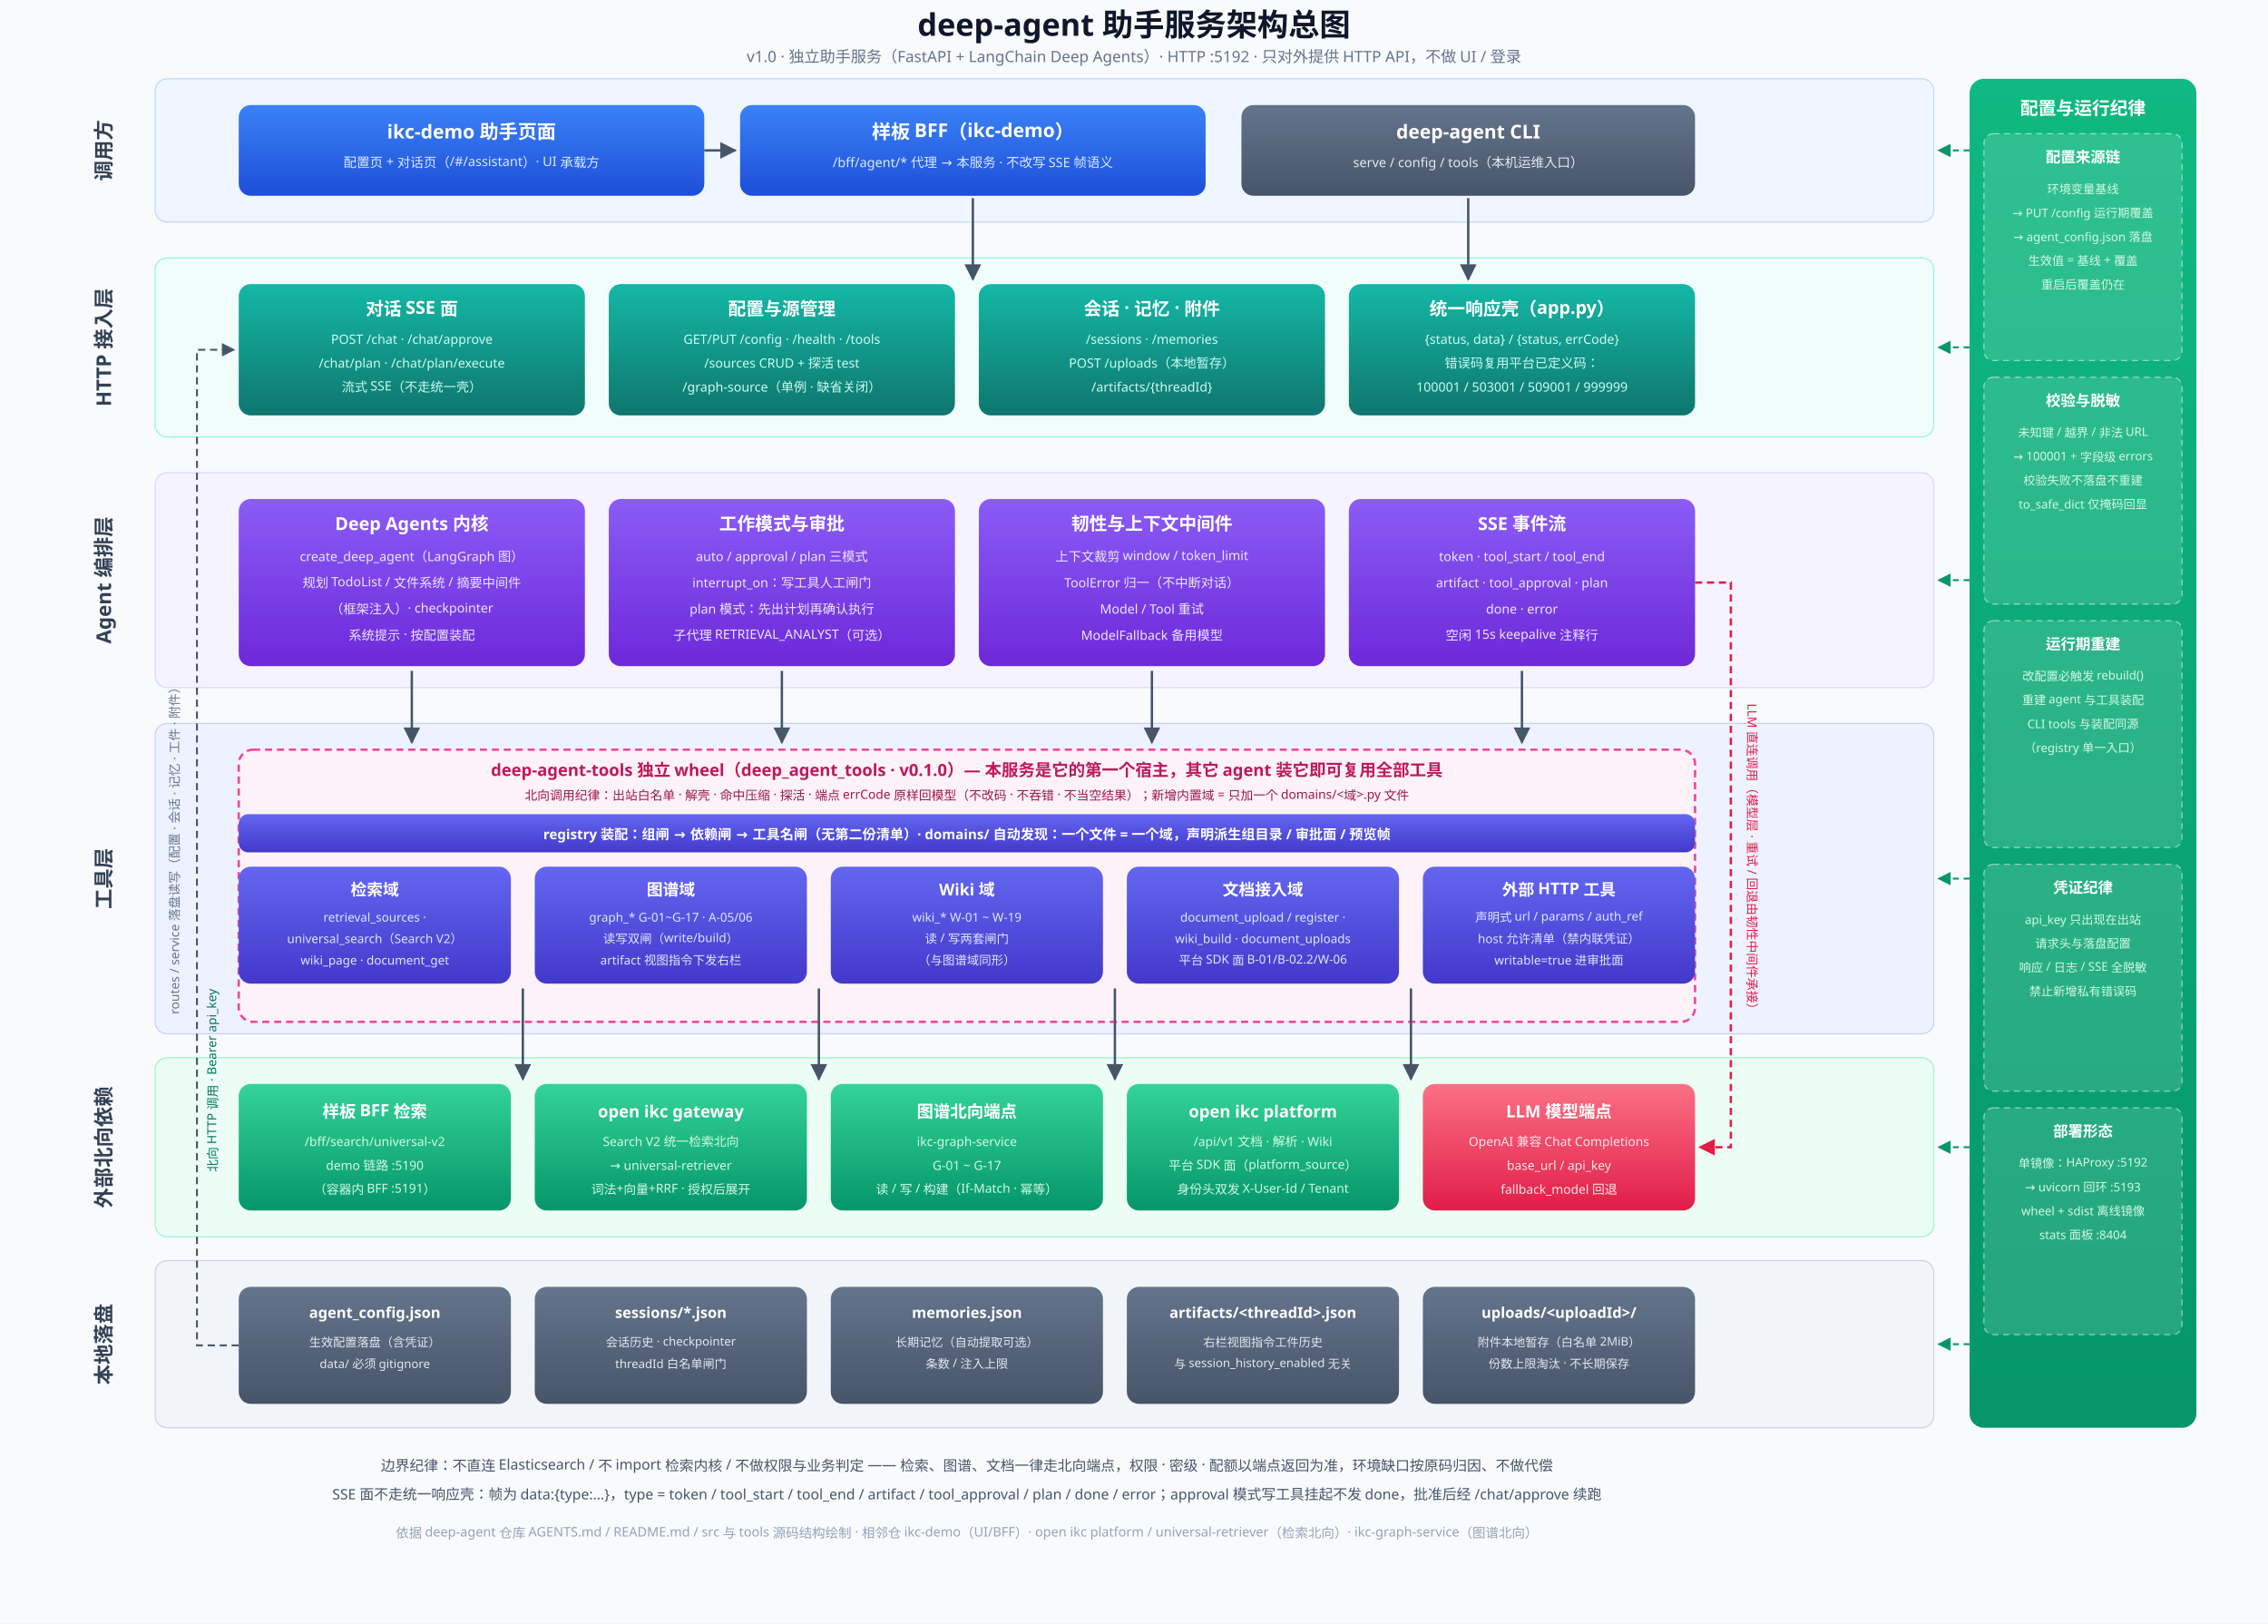
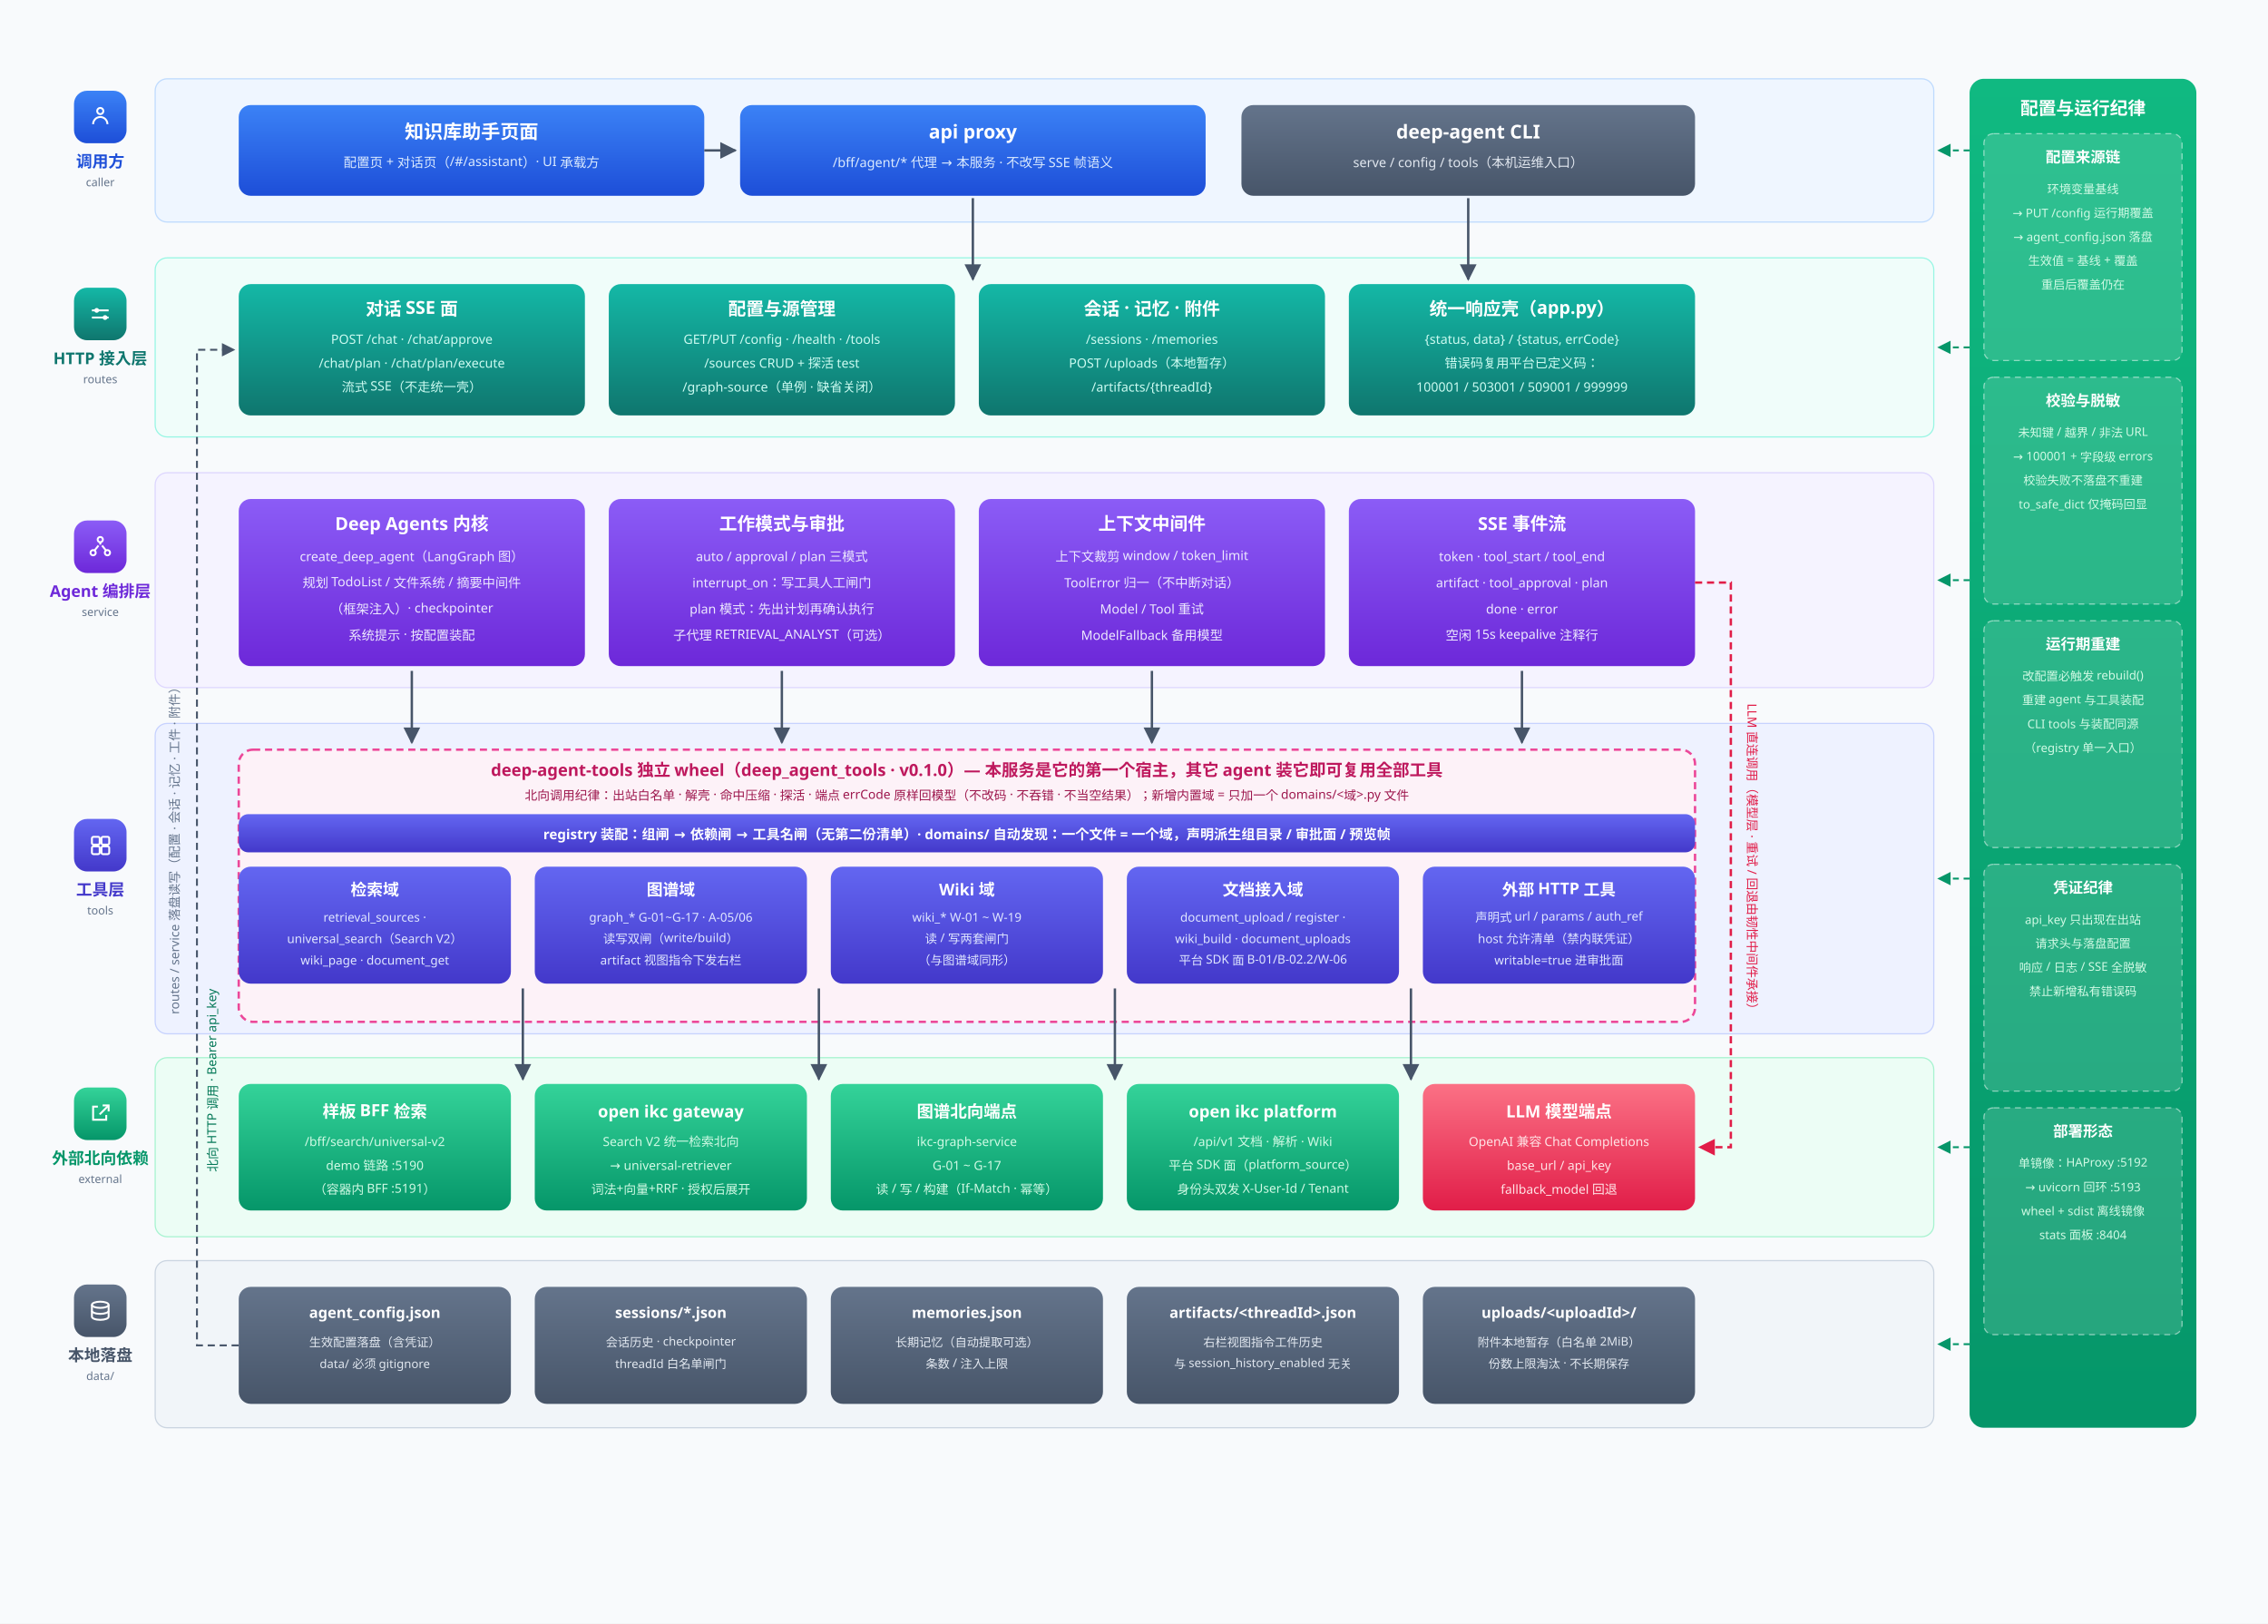
<svg xmlns="http://www.w3.org/2000/svg" viewBox="0 0 1900 1360" font-family="'PingFang SC','Microsoft YaHei','Noto Sans SC',sans-serif">
  <defs>
    <linearGradient id="gBlue" x1="0" y1="0" x2="0" y2="1">
      <stop offset="0" stop-color="#3b82f6" />
      <stop offset="1" stop-color="#1d4ed8" />
    </linearGradient>
    <linearGradient id="gTeal" x1="0" y1="0" x2="0" y2="1">
      <stop offset="0" stop-color="#14b8a6" />
      <stop offset="1" stop-color="#0f766e" />
    </linearGradient>
    <linearGradient id="gIndigo" x1="0" y1="0" x2="0" y2="1">
      <stop offset="0" stop-color="#6366f1" />
      <stop offset="1" stop-color="#4338ca" />
    </linearGradient>
    <linearGradient id="gViolet" x1="0" y1="0" x2="0" y2="1">
      <stop offset="0" stop-color="#8b5cf6" />
      <stop offset="1" stop-color="#6d28d9" />
    </linearGradient>
    <linearGradient id="gRose" x1="0" y1="0" x2="0" y2="1">
      <stop offset="0" stop-color="#fb7185" />
      <stop offset="1" stop-color="#e11d48" />
    </linearGradient>
    <linearGradient id="gEmerald" x1="0" y1="0" x2="0" y2="1">
      <stop offset="0" stop-color="#34d399" />
      <stop offset="1" stop-color="#059669" />
    </linearGradient>
    <linearGradient id="gSlate" x1="0" y1="0" x2="0" y2="1">
      <stop offset="0" stop-color="#64748b" />
      <stop offset="1" stop-color="#475569" />
    </linearGradient>
    <linearGradient id="gGreen" x1="0" y1="0" x2="0" y2="1">
      <stop offset="0" stop-color="#10b981" />
      <stop offset="1" stop-color="#059669" />
    </linearGradient>
    <marker id="arrow" viewBox="0 0 10 10" refX="9" refY="5" markerWidth="7" markerHeight="7" orient="auto-start-reverse">
      <path d="M 0 0 L 10 5 L 0 10 z" fill="#475569" />
    </marker>
    <marker id="arrowGreen" viewBox="0 0 10 10" refX="9" refY="5" markerWidth="7" markerHeight="7" orient="auto-start-reverse">
      <path d="M 0 0 L 10 5 L 0 10 z" fill="#059669" />
    </marker>
    <marker id="arrowRose" viewBox="0 0 10 10" refX="9" refY="5" markerWidth="7" markerHeight="7" orient="auto-start-reverse">
      <path d="M 0 0 L 10 5 L 0 10 z" fill="#e11d48" />
    </marker>
  </defs>
  <rect x="0" y="0" width="1900" height="1360" fill="#f8fafc" />
-   <text x="950" y="30" text-anchor="middle" font-size="26" font-weight="bold" fill="#0f172a">deep-agent 助手服务架构总图</text>
-   <text x="950" y="52" text-anchor="middle" font-size="13" fill="#64748b">v1.0 · 独立助手服务（FastAPI + LangChain Deep Agents）· HTTP :5192 · 只对外提供 HTTP API，不做 UI / 登录</text>
  <rect x="130" y="66" width="1490" height="120" rx="10" fill="#eff6ff" stroke="#bfdbfe" />
  <rect x="130" y="216" width="1490" height="150" rx="10" fill="#f0fdfa" stroke="#99f6e4" />
  <rect x="130" y="396" width="1490" height="180" rx="10" fill="#f5f3ff" stroke="#ddd6fe" />
  <rect x="130" y="606" width="1490" height="260" rx="10" fill="#eef2ff" stroke="#c7d2fe" />
  <rect x="130" y="886" width="1490" height="150" rx="10" fill="#ecfdf5" stroke="#a7f3d0" />
  <rect x="130" y="1056" width="1490" height="140" rx="10" fill="#f1f5f9" stroke="#cbd5e1" />
-   <g font-size="17" font-weight="bold" fill="#334155" text-anchor="middle">
-     <text x="93" y="126" transform="rotate(-90 93 126)">调用方</text>
-     <text x="93" y="291" transform="rotate(-90 93 291)">HTTP 接入层</text>
-     <text x="93" y="486" transform="rotate(-90 93 486)">Agent 编排层</text>
-     <text x="93" y="736" transform="rotate(-90 93 736)">工具层</text>
-     <text x="93" y="961" transform="rotate(-90 93 961)">外部北向依赖</text>
-     <text x="93" y="1126" transform="rotate(-90 93 1126)">本地落盘</text>
+   <g text-anchor="middle">
+     <g transform="translate(62,76)">
+       <rect x="0" y="0" width="44" height="44" rx="11" fill="url(#gBlue)" />
+       <g transform="translate(11,11)">
+         <g stroke="#fff" stroke-width="1.6" fill="none">
+           <circle cx="11" cy="6" r="2.6" />
+           <path d="M5,17 a6,6 0 0 1 12,0" />
+         </g>
+       </g>
+     </g>
+     <text x="84" y="140" font-size="13.5" font-weight="bold" fill="#1d4ed8">调用方</text>
+     <text x="84" y="156" font-size="9.5" fill="#64748b">caller</text>
+     <g transform="translate(62,241)">
+       <rect x="0" y="0" width="44" height="44" rx="11" fill="url(#gTeal)" />
+       <g transform="translate(11,11)">
+         <g stroke="#fff" stroke-width="1.6" fill="none">
+           <path d="M4,8 h14 M4,14 h14" />
+           <circle cx="8" cy="8" r="2" fill="#fff" stroke="none" />
+           <circle cx="15" cy="14" r="2" fill="#fff" stroke="none" />
+         </g>
+       </g>
+     </g>
+     <text x="84" y="305" font-size="13.5" font-weight="bold" fill="#0f766e">HTTP 接入层</text>
+     <text x="84" y="321" font-size="9.5" fill="#64748b">routes</text>
+     <g transform="translate(62,436)">
+       <rect x="0" y="0" width="44" height="44" rx="11" fill="url(#gViolet)" />
+       <g transform="translate(11,11)">
+         <g stroke="#fff" stroke-width="1.6" fill="none">
+           <circle cx="11" cy="5" r="2.2" />
+           <circle cx="5" cy="16" r="2.2" />
+           <circle cx="17" cy="16" r="2.2" />
+           <path d="M11,7.2 v2 M9.5,10 l-3.2,4 M12.5,10 l3.2,4" />
+         </g>
+       </g>
+     </g>
+     <text x="84" y="500" font-size="13.5" font-weight="bold" fill="#6d28d9">Agent 编排层</text>
+     <text x="84" y="516" font-size="9.5" fill="#64748b">service</text>
+     <g transform="translate(62,686)">
+       <rect x="0" y="0" width="44" height="44" rx="11" fill="url(#gIndigo)" />
+       <g transform="translate(11,11)">
+         <g stroke="#fff" stroke-width="1.6" fill="none">
+           <rect x="4" y="4" width="6.5" height="6.5" rx="1.3" />
+           <rect x="12" y="4" width="6.5" height="6.5" rx="1.3" />
+           <rect x="4" y="12" width="6.5" height="6.5" rx="1.3" />
+           <rect x="12" y="12" width="6.5" height="6.5" rx="1.3" />
+         </g>
+       </g>
+     </g>
+     <text x="84" y="750" font-size="13.5" font-weight="bold" fill="#4338ca">工具层</text>
+     <text x="84" y="766" font-size="9.5" fill="#64748b">tools</text>
+     <g transform="translate(62,911)">
+       <rect x="0" y="0" width="44" height="44" rx="11" fill="url(#gEmerald)" />
+       <g transform="translate(11,11)">
+         <g stroke="#fff" stroke-width="1.6" fill="none">
+           <path d="M9,5 H5 v11 h11 v-4" />
+           <path d="M13,4 h5 v5" />
+           <path d="M18,4 L10.5,11.5" />
+         </g>
+       </g>
+     </g>
+     <text x="84" y="975" font-size="13.5" font-weight="bold" fill="#059669">外部北向依赖</text>
+     <text x="84" y="991" font-size="9.5" fill="#64748b">external</text>
+     <g transform="translate(62,1076)">
+       <rect x="0" y="0" width="44" height="44" rx="11" fill="url(#gSlate)" />
+       <g transform="translate(11,11)">
+         <g stroke="#fff" stroke-width="1.6" fill="none">
+           <ellipse cx="11" cy="6" rx="7" ry="2.6" />
+           <path d="M4,6 v10 a7,2.6 0 0 0 14,0 V6" />
+           <path d="M4,11 a7,2.6 0 0 0 14,0" />
+         </g>
+       </g>
+     </g>
+     <text x="84" y="1140" font-size="13.5" font-weight="bold" fill="#475569">本地落盘</text>
+     <text x="84" y="1156" font-size="9.5" fill="#64748b">data/</text>
  </g>
  <g>
    <rect x="200" y="88" width="390" height="76" rx="10" fill="url(#gBlue)" />
-     <text x="395" y="116" text-anchor="middle" font-size="16" font-weight="bold" fill="#ffffff">ikc-demo 助手页面</text>
+     <text x="395" y="116" text-anchor="middle" font-size="16" font-weight="bold" fill="#ffffff">知识库助手页面</text>
    <text x="395" y="140" text-anchor="middle" font-size="11" fill="#dbeafe">配置页 + 对话页（/#/assistant）· UI 承载方</text>
    <rect x="620" y="88" width="390" height="76" rx="10" fill="url(#gBlue)" />
-     <text x="815" y="116" text-anchor="middle" font-size="16" font-weight="bold" fill="#ffffff">样板 BFF（ikc-demo）</text>
+     <text x="815" y="116" text-anchor="middle" font-size="16" font-weight="bold" fill="#ffffff">api proxy</text>
    <text x="815" y="140" text-anchor="middle" font-size="11" fill="#dbeafe">/bff/agent/* 代理 → 本服务 · 不改写 SSE 帧语义</text>
    <rect x="1040" y="88" width="380" height="76" rx="10" fill="url(#gSlate)" />
    <text x="1230" y="116" text-anchor="middle" font-size="16" font-weight="bold" fill="#ffffff">deep-agent CLI</text>
    <text x="1230" y="140" text-anchor="middle" font-size="11" fill="#e2e8f0">serve / config / tools（本机运维入口）</text>
  </g>
  <line x1="590" y1="126" x2="616" y2="126" stroke="#475569" stroke-width="2" marker-end="url(#arrow)" />
  <line x1="815" y1="166" x2="815" y2="234" stroke="#475569" stroke-width="2" marker-end="url(#arrow)" />
  <line x1="1230" y1="166" x2="1230" y2="234" stroke="#475569" stroke-width="2" marker-end="url(#arrow)" />
  <g>
    <rect x="200" y="238" width="290" height="110" rx="10" fill="url(#gTeal)" />
    <text x="345" y="264" text-anchor="middle" font-size="15" font-weight="bold" fill="#ffffff">对话 SSE 面</text>
    <text x="345" y="288" text-anchor="middle" font-size="10.8" fill="#ccfbf1">POST /chat · /chat/approve</text>
    <text x="345" y="308" text-anchor="middle" font-size="10.8" fill="#ccfbf1">/chat/plan · /chat/plan/execute</text>
    <text x="345" y="328" text-anchor="middle" font-size="10.8" fill="#ccfbf1">流式 SSE（不走统一壳）</text>
    <rect x="510" y="238" width="290" height="110" rx="10" fill="url(#gTeal)" />
    <text x="655" y="264" text-anchor="middle" font-size="15" font-weight="bold" fill="#ffffff">配置与源管理</text>
    <text x="655" y="288" text-anchor="middle" font-size="10.8" fill="#ccfbf1">GET/PUT /config · /health · /tools</text>
    <text x="655" y="308" text-anchor="middle" font-size="10.8" fill="#ccfbf1">/sources CRUD + 探活 test</text>
    <text x="655" y="328" text-anchor="middle" font-size="10.8" fill="#ccfbf1">/graph-source（单例 · 缺省关闭）</text>
    <rect x="820" y="238" width="290" height="110" rx="10" fill="url(#gTeal)" />
    <text x="965" y="264" text-anchor="middle" font-size="15" font-weight="bold" fill="#ffffff">会话 · 记忆 · 附件</text>
    <text x="965" y="288" text-anchor="middle" font-size="10.8" fill="#ccfbf1">/sessions · /memories</text>
    <text x="965" y="308" text-anchor="middle" font-size="10.8" fill="#ccfbf1">POST /uploads（本地暂存）</text>
    <text x="965" y="328" text-anchor="middle" font-size="10.8" fill="#ccfbf1">/artifacts/{threadId}</text>
    <rect x="1130" y="238" width="290" height="110" rx="10" fill="url(#gTeal)" />
    <text x="1275" y="264" text-anchor="middle" font-size="15" font-weight="bold" fill="#ffffff">统一响应壳（app.py）</text>
    <text x="1275" y="288" text-anchor="middle" font-size="10.8" fill="#ccfbf1">{status, data} / {status, errCode}</text>
    <text x="1275" y="308" text-anchor="middle" font-size="10.8" fill="#ccfbf1">错误码复用平台已定义码：</text>
    <text x="1275" y="328" text-anchor="middle" font-size="10.8" fill="#ccfbf1">100001 / 503001 / 509001 / 999999</text>
  </g>
  <g>
    <rect x="200" y="418" width="290" height="140" rx="10" fill="url(#gViolet)" />
    <text x="345" y="444" text-anchor="middle" font-size="15" font-weight="bold" fill="#ffffff">Deep Agents 内核</text>
    <text x="345" y="470" text-anchor="middle" font-size="10.8" fill="#ede9fe">create_deep_agent（LangGraph 图）</text>
    <text x="345" y="492" text-anchor="middle" font-size="10.8" fill="#ede9fe">规划 TodoList / 文件系统 / 摘要中间件</text>
    <text x="345" y="514" text-anchor="middle" font-size="10.8" fill="#ede9fe">（框架注入）· checkpointer</text>
    <text x="345" y="536" text-anchor="middle" font-size="10.8" fill="#ede9fe">系统提示 · 按配置装配</text>
    <rect x="510" y="418" width="290" height="140" rx="10" fill="url(#gViolet)" />
    <text x="655" y="444" text-anchor="middle" font-size="15" font-weight="bold" fill="#ffffff">工作模式与审批</text>
    <text x="655" y="470" text-anchor="middle" font-size="10.8" fill="#ede9fe">auto / approval / plan 三模式</text>
    <text x="655" y="492" text-anchor="middle" font-size="10.8" fill="#ede9fe">interrupt_on：写工具人工闸门</text>
    <text x="655" y="514" text-anchor="middle" font-size="10.8" fill="#ede9fe">plan 模式：先出计划再确认执行</text>
    <text x="655" y="536" text-anchor="middle" font-size="10.8" fill="#ede9fe">子代理 RETRIEVAL_ANALYST（可选）</text>
    <rect x="820" y="418" width="290" height="140" rx="10" fill="url(#gViolet)" />
-     <text x="965" y="444" text-anchor="middle" font-size="15" font-weight="bold" fill="#ffffff">韧性与上下文中间件</text>
+     <text x="965" y="444" text-anchor="middle" font-size="15" font-weight="bold" fill="#ffffff">上下文中间件</text>
    <text x="965" y="470" text-anchor="middle" font-size="10.8" fill="#ede9fe">上下文裁剪 window / token_limit</text>
    <text x="965" y="492" text-anchor="middle" font-size="10.8" fill="#ede9fe">ToolError 归一（不中断对话）</text>
    <text x="965" y="514" text-anchor="middle" font-size="10.8" fill="#ede9fe">Model / Tool 重试</text>
    <text x="965" y="536" text-anchor="middle" font-size="10.8" fill="#ede9fe">ModelFallback 备用模型</text>
    <rect x="1130" y="418" width="290" height="140" rx="10" fill="url(#gViolet)" />
    <text x="1275" y="444" text-anchor="middle" font-size="15" font-weight="bold" fill="#ffffff">SSE 事件流</text>
    <text x="1275" y="470" text-anchor="middle" font-size="10.8" fill="#ede9fe">token · tool_start / tool_end</text>
    <text x="1275" y="492" text-anchor="middle" font-size="10.8" fill="#ede9fe">artifact · tool_approval · plan</text>
    <text x="1275" y="514" text-anchor="middle" font-size="10.8" fill="#ede9fe">done · error</text>
    <text x="1275" y="536" text-anchor="middle" font-size="10.8" fill="#ede9fe">空闲 15s keepalive 注释行</text>
  </g>
  <rect x="200" y="628" width="1220" height="228" rx="12" fill="#fdf2f8" stroke="#ec4899" stroke-width="2" stroke-dasharray="6 4" />
  <text x="810" y="650" text-anchor="middle" font-size="14" font-weight="bold" fill="#be185d">deep-agent-tools 独立 wheel（deep_agent_tools · v0.1.0）— 本服务是它的第一个宿主，其它 agent 装它即可复用全部工具</text>
  <text x="810" y="670" text-anchor="middle" font-size="10.5" fill="#9d174d">北向调用纪律：出站白名单 · 解壳 · 命中压缩 · 探活 · 端点 errCode 原样回模型（不改码 · 不吞错 · 不当空结果）；新增内置域 = 只加一个 domains/&lt;域&gt;.py 文件</text>
  <rect x="200" y="682" width="1220" height="32" rx="8" fill="url(#gIndigo)" />
  <text x="810" y="703" text-anchor="middle" font-size="11.5" font-weight="bold" fill="#ffffff">registry 装配：组闸 → 依赖闸 → 工具名闸（无第二份清单）· domains/ 自动发现：一个文件 = 一个域，声明派生组目录 / 审批面 / 预览帧</text>
  <g>
    <rect x="200" y="726" width="228" height="98" rx="10" fill="url(#gIndigo)" />
    <text x="314" y="750" text-anchor="middle" font-size="13.5" font-weight="bold" fill="#ffffff">检索域</text>
    <text x="314" y="772" text-anchor="middle" font-size="10.2" fill="#e0e7ff">retrieval_sources ·</text>
    <text x="314" y="790" text-anchor="middle" font-size="10.2" fill="#e0e7ff">universal_search（Search V2）</text>
    <text x="314" y="808" text-anchor="middle" font-size="10.2" fill="#e0e7ff">wiki_page · document_get</text>
    <rect x="448" y="726" width="228" height="98" rx="10" fill="url(#gIndigo)" />
    <text x="562" y="750" text-anchor="middle" font-size="13.5" font-weight="bold" fill="#ffffff">图谱域</text>
    <text x="562" y="772" text-anchor="middle" font-size="10.2" fill="#e0e7ff">graph_* G-01~G-17 · A-05/06</text>
    <text x="562" y="790" text-anchor="middle" font-size="10.2" fill="#e0e7ff">读写双闸（write/build）</text>
    <text x="562" y="808" text-anchor="middle" font-size="10.2" fill="#e0e7ff">artifact 视图指令下发右栏</text>
    <rect x="696" y="726" width="228" height="98" rx="10" fill="url(#gIndigo)" />
    <text x="810" y="750" text-anchor="middle" font-size="13.5" font-weight="bold" fill="#ffffff">Wiki 域</text>
    <text x="810" y="772" text-anchor="middle" font-size="10.2" fill="#e0e7ff">wiki_* W-01 ~ W-19</text>
    <text x="810" y="790" text-anchor="middle" font-size="10.2" fill="#e0e7ff">读 / 写两套闸门</text>
    <text x="810" y="808" text-anchor="middle" font-size="10.2" fill="#e0e7ff">（与图谱域同形）</text>
    <rect x="944" y="726" width="228" height="98" rx="10" fill="url(#gIndigo)" />
    <text x="1058" y="750" text-anchor="middle" font-size="13.5" font-weight="bold" fill="#ffffff">文档接入域</text>
    <text x="1058" y="772" text-anchor="middle" font-size="10.2" fill="#e0e7ff">document_upload / register ·</text>
    <text x="1058" y="790" text-anchor="middle" font-size="10.2" fill="#e0e7ff">wiki_build · document_uploads</text>
    <text x="1058" y="808" text-anchor="middle" font-size="10.2" fill="#e0e7ff">平台 SDK 面 B-01/B-02.2/W-06</text>
    <rect x="1192" y="726" width="228" height="98" rx="10" fill="url(#gIndigo)" />
    <text x="1306" y="750" text-anchor="middle" font-size="13.5" font-weight="bold" fill="#ffffff">外部 HTTP 工具</text>
    <text x="1306" y="772" text-anchor="middle" font-size="10.2" fill="#e0e7ff">声明式 url / params / auth_ref</text>
    <text x="1306" y="790" text-anchor="middle" font-size="10.2" fill="#e0e7ff">host 允许清单（禁内联凭证）</text>
    <text x="1306" y="808" text-anchor="middle" font-size="10.2" fill="#e0e7ff">writable=true 进审批面</text>
  </g>
  <line x1="345" y1="562" x2="345" y2="622" stroke="#475569" stroke-width="2" marker-end="url(#arrow)" />
  <line x1="655" y1="562" x2="655" y2="622" stroke="#475569" stroke-width="2" marker-end="url(#arrow)" />
  <line x1="965" y1="562" x2="965" y2="622" stroke="#475569" stroke-width="2" marker-end="url(#arrow)" />
  <line x1="1275" y1="562" x2="1275" y2="622" stroke="#475569" stroke-width="2" marker-end="url(#arrow)" />
  <g>
    <rect x="200" y="908" width="228" height="106" rx="10" fill="url(#gEmerald)" />
    <text x="314" y="936" text-anchor="middle" font-size="14" font-weight="bold" fill="#ffffff">样板 BFF 检索</text>
    <text x="314" y="960" text-anchor="middle" font-size="10.5" fill="#d1fae5">/bff/search/universal-v2</text>
    <text x="314" y="980" text-anchor="middle" font-size="10.5" fill="#d1fae5">demo 链路 :5190</text>
    <text x="314" y="1000" text-anchor="middle" font-size="10.5" fill="#d1fae5">（容器内 BFF :5191）</text>
    <rect x="448" y="908" width="228" height="106" rx="10" fill="url(#gEmerald)" />
    <text x="562" y="936" text-anchor="middle" font-size="14" font-weight="bold" fill="#ffffff">open ikc gateway</text>
    <text x="562" y="960" text-anchor="middle" font-size="10.5" fill="#d1fae5">Search V2 统一检索北向</text>
    <text x="562" y="980" text-anchor="middle" font-size="10.5" fill="#d1fae5">→ universal-retriever</text>
    <text x="562" y="1000" text-anchor="middle" font-size="10.5" fill="#d1fae5">词法+向量+RRF · 授权后展开</text>
    <rect x="696" y="908" width="228" height="106" rx="10" fill="url(#gEmerald)" />
    <text x="810" y="936" text-anchor="middle" font-size="14" font-weight="bold" fill="#ffffff">图谱北向端点</text>
    <text x="810" y="960" text-anchor="middle" font-size="10.5" fill="#d1fae5">ikc-graph-service</text>
    <text x="810" y="980" text-anchor="middle" font-size="10.5" fill="#d1fae5">G-01 ~ G-17</text>
    <text x="810" y="1000" text-anchor="middle" font-size="10.5" fill="#d1fae5">读 / 写 / 构建（If-Match · 幂等）</text>
    <rect x="944" y="908" width="228" height="106" rx="10" fill="url(#gEmerald)" />
    <text x="1058" y="936" text-anchor="middle" font-size="14" font-weight="bold" fill="#ffffff">open ikc platform</text>
    <text x="1058" y="960" text-anchor="middle" font-size="10.5" fill="#d1fae5">/api/v1 文档 · 解析 · Wiki</text>
    <text x="1058" y="980" text-anchor="middle" font-size="10.5" fill="#d1fae5">平台 SDK 面（platform_source）</text>
    <text x="1058" y="1000" text-anchor="middle" font-size="10.5" fill="#d1fae5">身份头双发 X-User-Id / Tenant</text>
    <rect x="1192" y="908" width="228" height="106" rx="10" fill="url(#gRose)" />
    <text x="1306" y="936" text-anchor="middle" font-size="14" font-weight="bold" fill="#ffffff">LLM 模型端点</text>
    <text x="1306" y="960" text-anchor="middle" font-size="10.5" fill="#ffe4e6">OpenAI 兼容 Chat Completions</text>
    <text x="1306" y="980" text-anchor="middle" font-size="10.5" fill="#ffe4e6">base_url / api_key</text>
    <text x="1306" y="1000" text-anchor="middle" font-size="10.5" fill="#ffe4e6">fallback_model 回退</text>
  </g>
  <line x1="438" y1="828" x2="438" y2="904" stroke="#475569" stroke-width="2" marker-end="url(#arrow)" />
  <line x1="686" y1="828" x2="686" y2="904" stroke="#475569" stroke-width="2" marker-end="url(#arrow)" />
  <line x1="934" y1="828" x2="934" y2="904" stroke="#475569" stroke-width="2" marker-end="url(#arrow)" />
  <line x1="1182" y1="828" x2="1182" y2="904" stroke="#475569" stroke-width="2" marker-end="url(#arrow)" />
  <text x="182" y="905" transform="rotate(-90 182 905)" text-anchor="middle" font-size="10.5" fill="#047857">北向 HTTP 调用 · Bearer api_key</text>
  <path d="M 1420 488 L 1450 488 L 1450 961 L 1424 961" fill="none" stroke="#e11d48" stroke-width="2" stroke-dasharray="6 4" marker-end="url(#arrowRose)" />
  <text x="1464" y="720" transform="rotate(90 1464 720)" text-anchor="middle" font-size="10.5" fill="#e11d48">LLM 直连调用（模型层 · 重试 / 回退由韧性中间件承接）</text>
  <g>
    <rect x="200" y="1078" width="228" height="98" rx="10" fill="url(#gSlate)" />
    <text x="314" y="1104" text-anchor="middle" font-size="12.5" font-weight="bold" fill="#ffffff">agent_config.json</text>
    <text x="314" y="1128" text-anchor="middle" font-size="10" fill="#e2e8f0">生效配置落盘（含凭证）</text>
    <text x="314" y="1146" text-anchor="middle" font-size="10" fill="#e2e8f0">data/ 必须 gitignore</text>
    <rect x="448" y="1078" width="228" height="98" rx="10" fill="url(#gSlate)" />
    <text x="562" y="1104" text-anchor="middle" font-size="12.5" font-weight="bold" fill="#ffffff">sessions/*.json</text>
    <text x="562" y="1128" text-anchor="middle" font-size="10" fill="#e2e8f0">会话历史 · checkpointer</text>
    <text x="562" y="1146" text-anchor="middle" font-size="10" fill="#e2e8f0">threadId 白名单闸门</text>
    <rect x="696" y="1078" width="228" height="98" rx="10" fill="url(#gSlate)" />
    <text x="810" y="1104" text-anchor="middle" font-size="12.5" font-weight="bold" fill="#ffffff">memories.json</text>
    <text x="810" y="1128" text-anchor="middle" font-size="10" fill="#e2e8f0">长期记忆（自动提取可选）</text>
    <text x="810" y="1146" text-anchor="middle" font-size="10" fill="#e2e8f0">条数 / 注入上限</text>
    <rect x="944" y="1078" width="228" height="98" rx="10" fill="url(#gSlate)" />
    <text x="1058" y="1104" text-anchor="middle" font-size="12.5" font-weight="bold" fill="#ffffff">artifacts/&lt;threadId&gt;.json</text>
    <text x="1058" y="1128" text-anchor="middle" font-size="10" fill="#e2e8f0">右栏视图指令工件历史</text>
    <text x="1058" y="1146" text-anchor="middle" font-size="10" fill="#e2e8f0">与 session_history_enabled 无关</text>
    <rect x="1192" y="1078" width="228" height="98" rx="10" fill="url(#gSlate)" />
    <text x="1306" y="1104" text-anchor="middle" font-size="12.5" font-weight="bold" fill="#ffffff">uploads/&lt;uploadId&gt;/</text>
    <text x="1306" y="1128" text-anchor="middle" font-size="10" fill="#e2e8f0">附件本地暂存（白名单 2MiB）</text>
    <text x="1306" y="1146" text-anchor="middle" font-size="10" fill="#e2e8f0">份数上限淘汰 · 不长期保存</text>
  </g>
  <path d="M 200 1127 L 165 1127 L 165 293 L 196 293" fill="none" stroke="#475569" stroke-width="1.6" stroke-dasharray="6 4" marker-end="url(#arrow)" />
  <text x="150" y="710" transform="rotate(-90 150 710)" text-anchor="middle" font-size="10.5" fill="#64748b">routes / service 落盘读写（配置 · 会话 · 记忆 · 工件 · 附件）</text>
  <rect x="1650" y="66" width="190" height="1130" rx="12" fill="url(#gGreen)" />
  <text x="1745" y="96" text-anchor="middle" font-size="15" font-weight="bold" fill="#ffffff">配置与运行纪律</text>
  <g>
    <rect x="1662" y="112" width="166" height="190" rx="8" fill="#ffffff" fill-opacity="0.13" stroke="#ffffff" stroke-opacity="0.5" stroke-dasharray="5 4" />
    <text x="1745" y="136" text-anchor="middle" font-size="12.5" font-weight="bold" fill="#ffffff">配置来源链</text>
    <text x="1745" y="162" text-anchor="middle" font-size="10" fill="#d1fae5">环境变量基线</text>
    <text x="1745" y="182" text-anchor="middle" font-size="10" fill="#d1fae5">→ PUT /config 运行期覆盖</text>
    <text x="1745" y="202" text-anchor="middle" font-size="10" fill="#d1fae5">→ agent_config.json 落盘</text>
    <text x="1745" y="222" text-anchor="middle" font-size="10" fill="#d1fae5">生效值 = 基线 + 覆盖</text>
    <text x="1745" y="242" text-anchor="middle" font-size="10" fill="#d1fae5">重启后覆盖仍在</text>
    <rect x="1662" y="316" width="166" height="190" rx="8" fill="#ffffff" fill-opacity="0.13" stroke="#ffffff" stroke-opacity="0.5" stroke-dasharray="5 4" />
    <text x="1745" y="340" text-anchor="middle" font-size="12.5" font-weight="bold" fill="#ffffff">校验与脱敏</text>
    <text x="1745" y="366" text-anchor="middle" font-size="10" fill="#d1fae5">未知键 / 越界 / 非法 URL</text>
    <text x="1745" y="386" text-anchor="middle" font-size="10" fill="#d1fae5">→ 100001 + 字段级 errors</text>
    <text x="1745" y="406" text-anchor="middle" font-size="10" fill="#d1fae5">校验失败不落盘不重建</text>
    <text x="1745" y="426" text-anchor="middle" font-size="10" fill="#d1fae5">to_safe_dict 仅掩码回显</text>
    <rect x="1662" y="520" width="166" height="190" rx="8" fill="#ffffff" fill-opacity="0.13" stroke="#ffffff" stroke-opacity="0.5" stroke-dasharray="5 4" />
    <text x="1745" y="544" text-anchor="middle" font-size="12.5" font-weight="bold" fill="#ffffff">运行期重建</text>
    <text x="1745" y="570" text-anchor="middle" font-size="10" fill="#d1fae5">改配置必触发 rebuild()</text>
    <text x="1745" y="590" text-anchor="middle" font-size="10" fill="#d1fae5">重建 agent 与工具装配</text>
    <text x="1745" y="610" text-anchor="middle" font-size="10" fill="#d1fae5">CLI tools 与装配同源</text>
    <text x="1745" y="630" text-anchor="middle" font-size="10" fill="#d1fae5">（registry 单一入口）</text>
    <rect x="1662" y="724" width="166" height="190" rx="8" fill="#ffffff" fill-opacity="0.13" stroke="#ffffff" stroke-opacity="0.5" stroke-dasharray="5 4" />
    <text x="1745" y="748" text-anchor="middle" font-size="12.5" font-weight="bold" fill="#ffffff">凭证纪律</text>
    <text x="1745" y="774" text-anchor="middle" font-size="10" fill="#d1fae5">api_key 只出现在出站</text>
    <text x="1745" y="794" text-anchor="middle" font-size="10" fill="#d1fae5">请求头与落盘配置</text>
    <text x="1745" y="814" text-anchor="middle" font-size="10" fill="#d1fae5">响应 / 日志 / SSE 全脱敏</text>
    <text x="1745" y="834" text-anchor="middle" font-size="10" fill="#d1fae5">禁止新增私有错误码</text>
    <rect x="1662" y="928" width="166" height="190" rx="8" fill="#ffffff" fill-opacity="0.13" stroke="#ffffff" stroke-opacity="0.5" stroke-dasharray="5 4" />
    <text x="1745" y="952" text-anchor="middle" font-size="12.5" font-weight="bold" fill="#ffffff">部署形态</text>
    <text x="1745" y="978" text-anchor="middle" font-size="10" fill="#d1fae5">单镜像：HAProxy :5192</text>
    <text x="1745" y="998" text-anchor="middle" font-size="10" fill="#d1fae5">→ uvicorn 回环 :5193</text>
    <text x="1745" y="1018" text-anchor="middle" font-size="10" fill="#d1fae5">wheel + sdist 离线镜像</text>
    <text x="1745" y="1038" text-anchor="middle" font-size="10" fill="#d1fae5">stats 面板 :8404</text>
  </g>
  <g stroke="#059669" stroke-width="1.6" stroke-dasharray="5 4">
    <line x1="1650" y1="126" x2="1624" y2="126" marker-end="url(#arrowGreen)" />
    <line x1="1650" y1="291" x2="1624" y2="291" marker-end="url(#arrowGreen)" />
    <line x1="1650" y1="486" x2="1624" y2="486" marker-end="url(#arrowGreen)" />
    <line x1="1650" y1="736" x2="1624" y2="736" marker-end="url(#arrowGreen)" />
    <line x1="1650" y1="961" x2="1624" y2="961" marker-end="url(#arrowGreen)" />
    <line x1="1650" y1="1126" x2="1624" y2="1126" marker-end="url(#arrowGreen)" />
  </g>
-   <text x="810" y="1232" text-anchor="middle" font-size="12" fill="#475569">边界纪律：不直连 Elasticsearch / 不 import 检索内核 / 不做权限与业务判定 —— 检索、图谱、文档一律走北向端点，权限 · 密级 · 配额以端点返回为准，环境缺口按原码归因、不做代偿</text>
-   <text x="810" y="1256" text-anchor="middle" font-size="12" fill="#475569">SSE 面不走统一响应壳：帧为 data:{type:…}，type = token / tool_start / tool_end / artifact / tool_approval / plan / done / error；approval 模式写工具挂起不发 done，批准后经 /chat/approve 续跑</text>
-   <text x="810" y="1288" text-anchor="middle" font-size="11" fill="#94a3b8">依据 deep-agent 仓库 AGENTS.md / README.md / src 与 tools 源码结构绘制 · 相邻仓 ikc-demo（UI/BFF）· open ikc platform / universal-retriever（检索北向）· ikc-graph-service（图谱北向）</text>
</svg>
